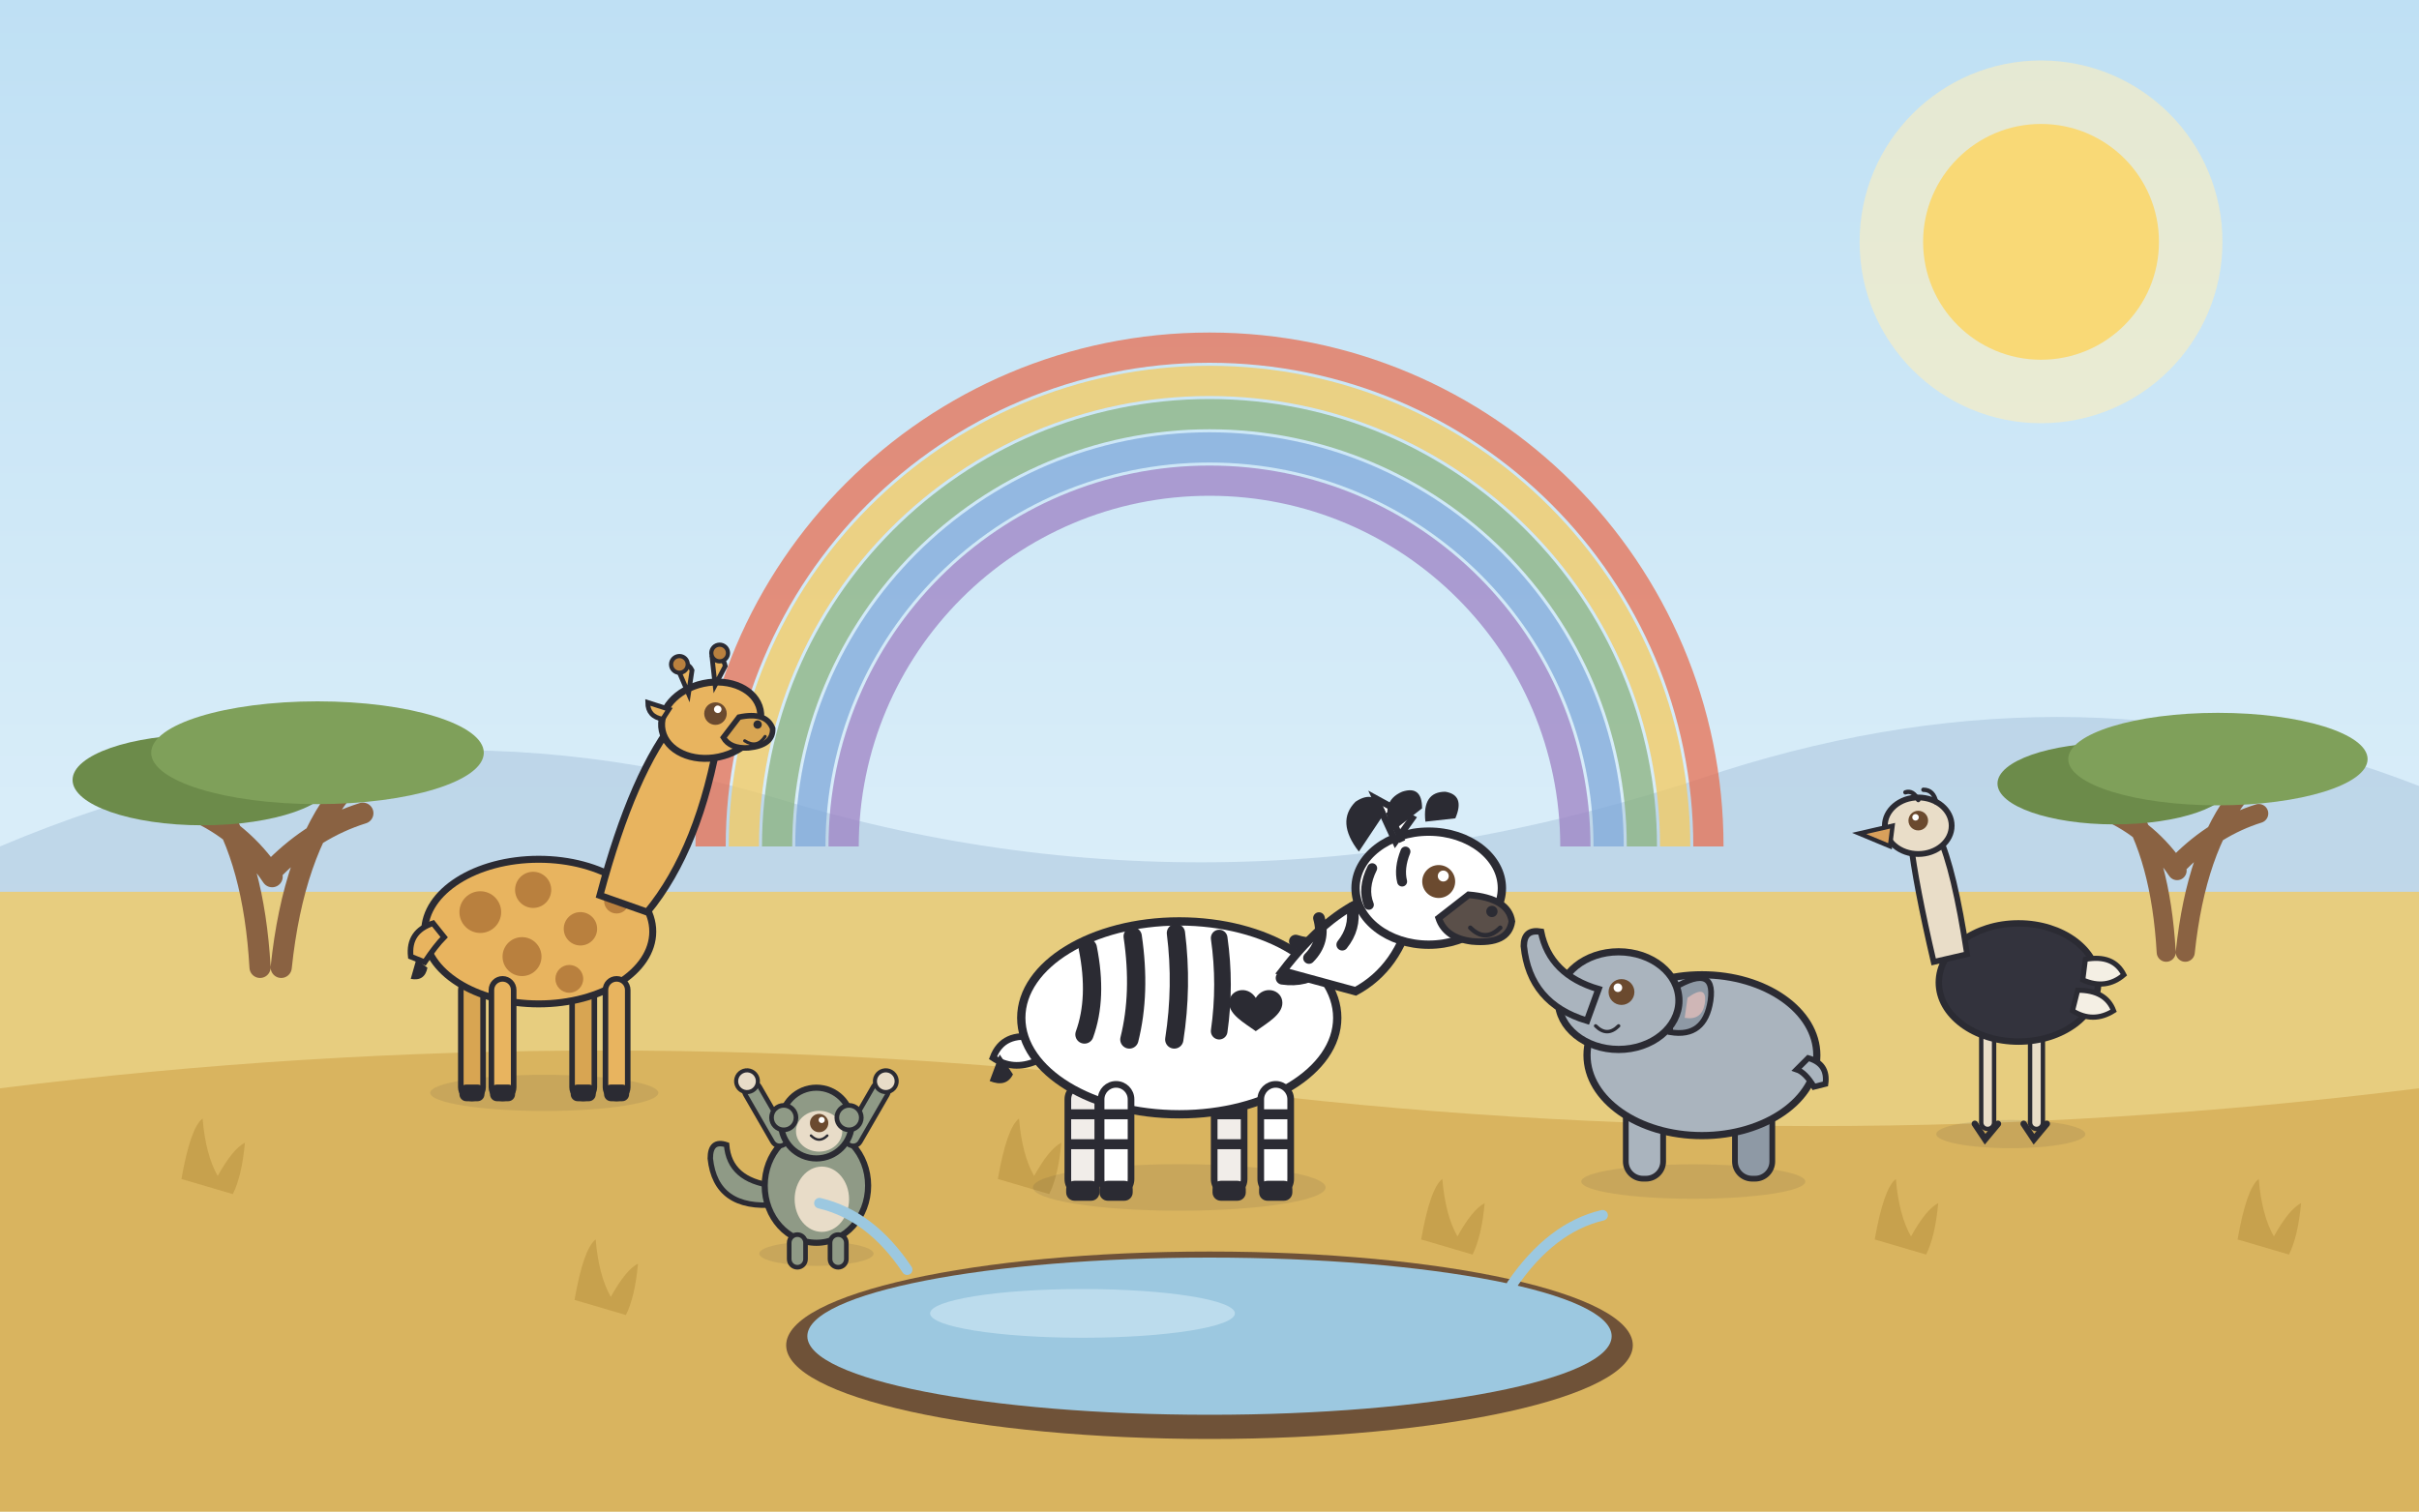
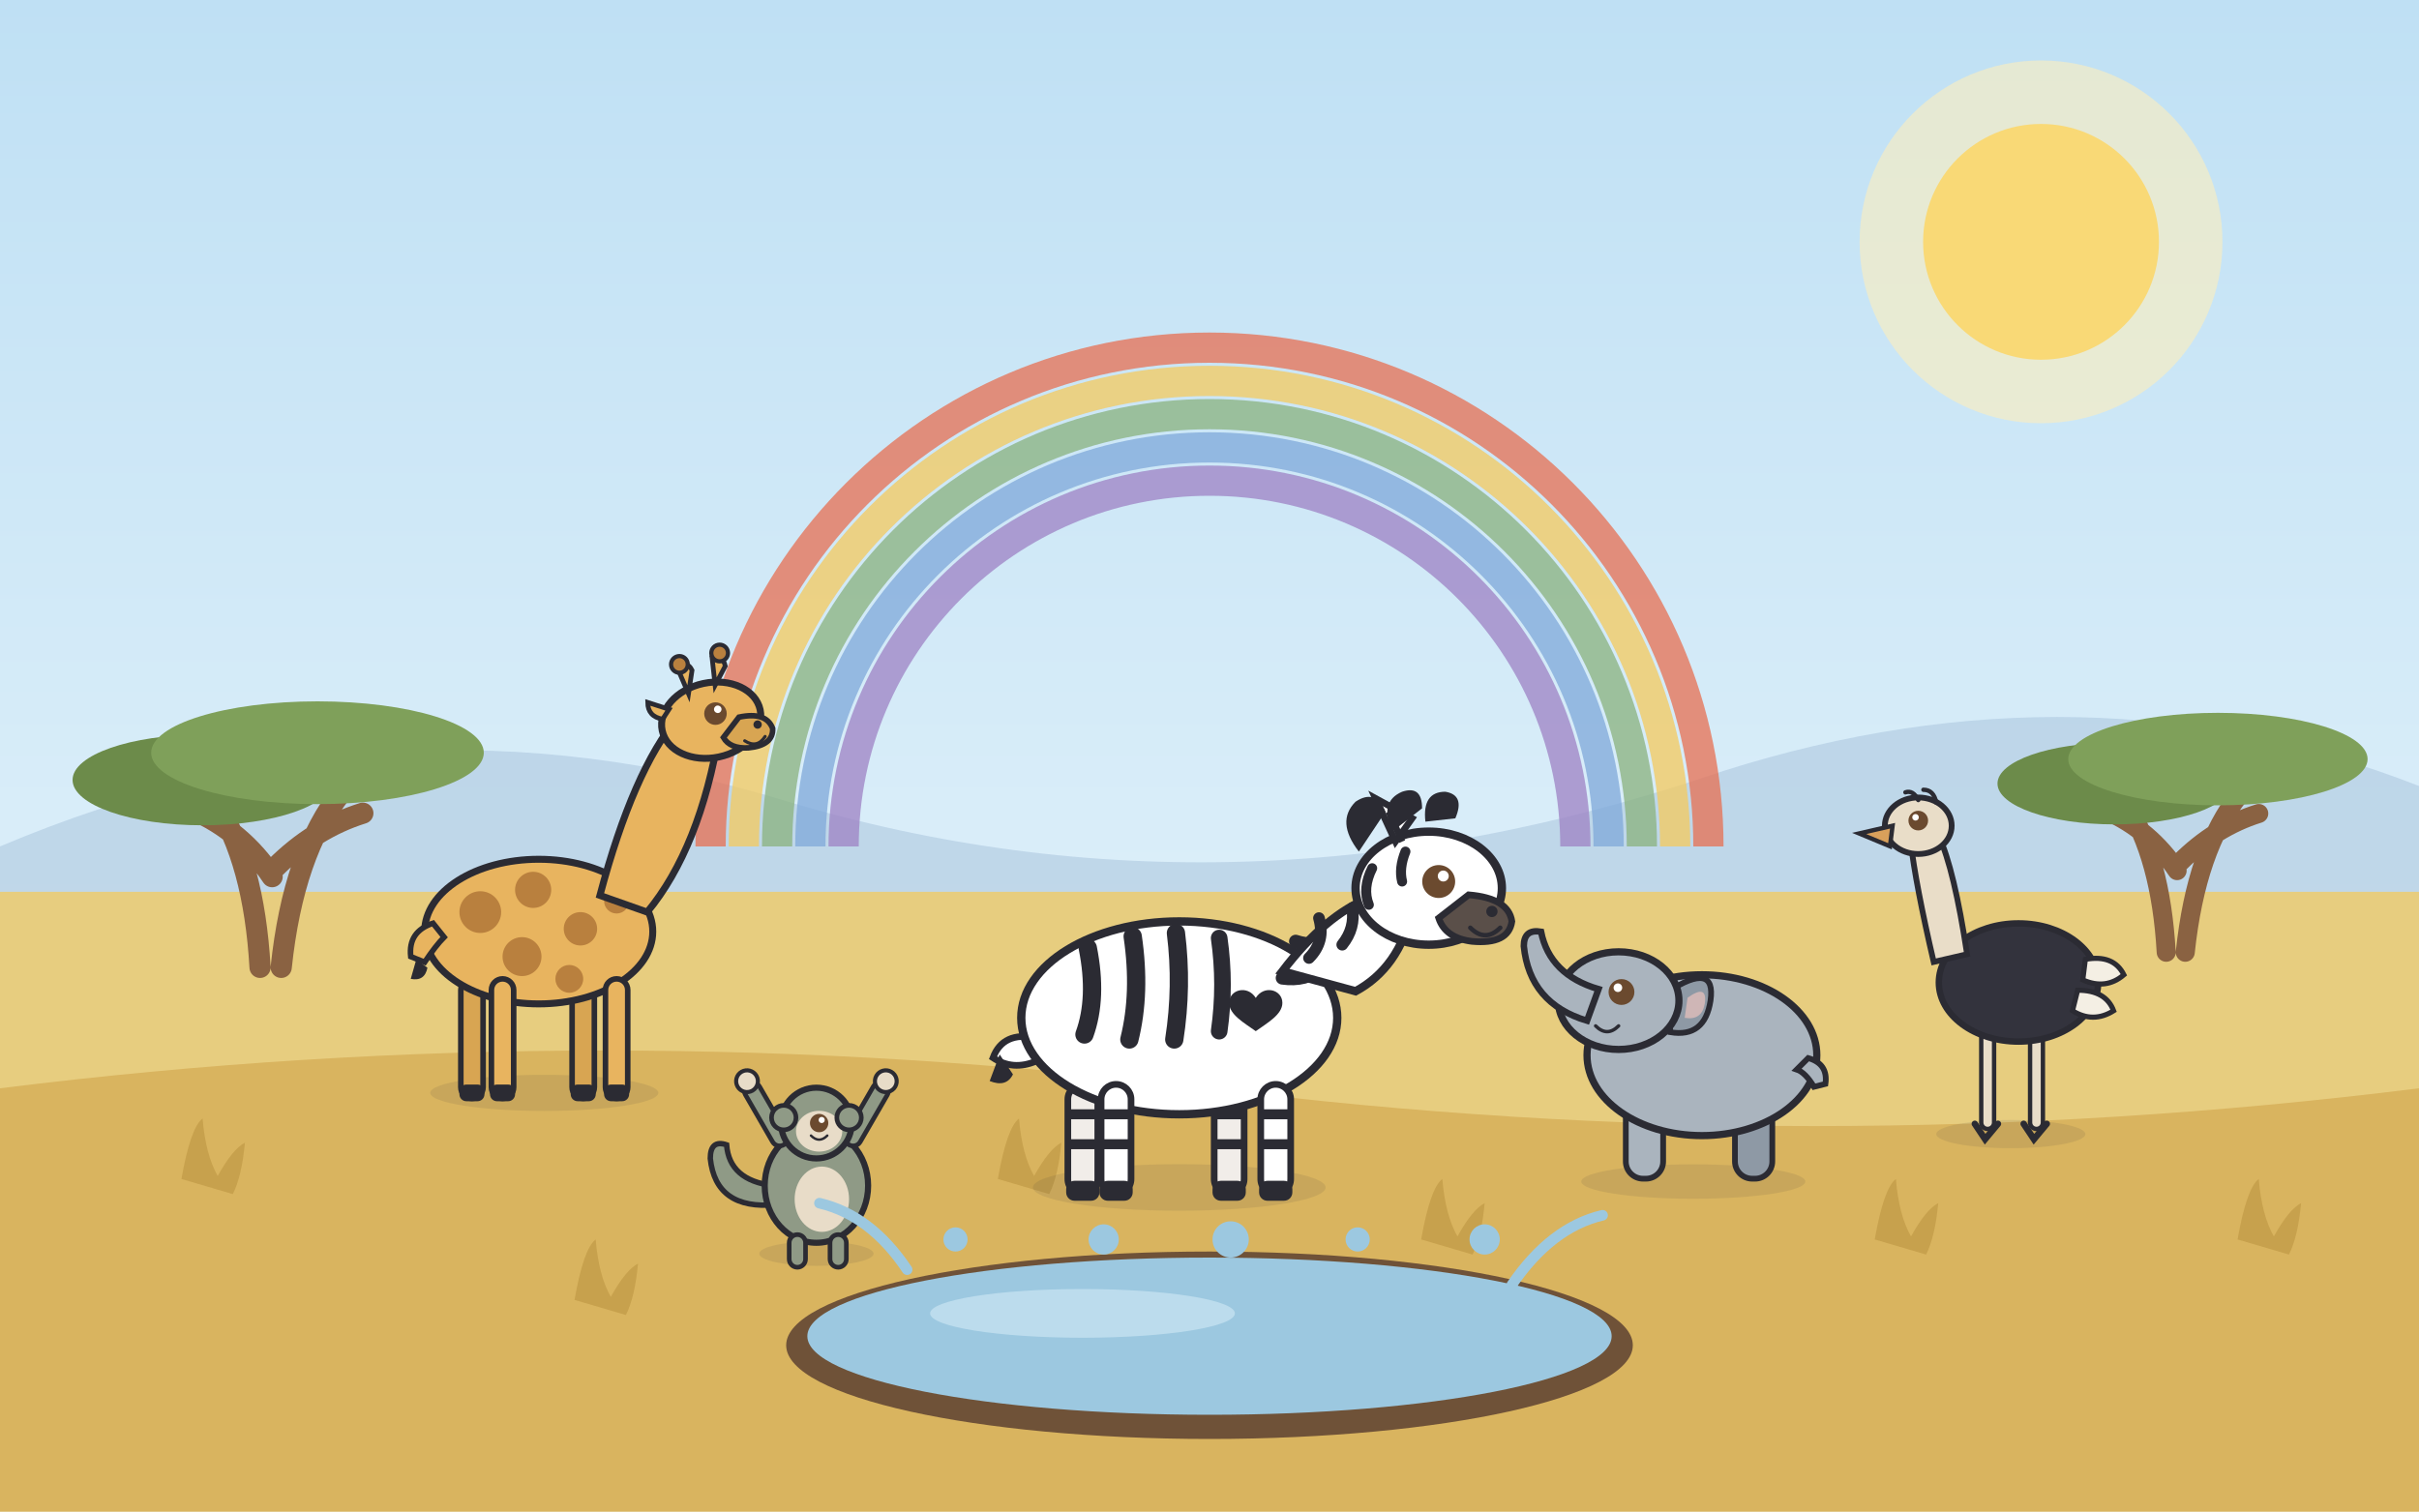
<svg xmlns="http://www.w3.org/2000/svg" viewBox="0 0 1600 1000" role="img">
  <style>
@media (prefers-reduced-motion: no-preference) {
  .anim-idle { animation: idle 3.8s ease-in-out infinite alternate; }
  @keyframes idle { from { transform: translateY(0); } to { transform: translateY(-6px); } }
  .anim-tail { transform-box: fill-box; transform-origin: 100% 20%; animation: tail 2.6s ease-in-out infinite alternate; }
  @keyframes tail { from { transform: rotate(-6deg); } to { transform: rotate(8deg); } }
  .anim-blink { transform-box: fill-box; transform-origin: center; animation: blink 5.2s infinite; }
  @keyframes blink { 0%, 93%, 100% { transform: scaleY(1); } 95%, 97% { transform: scaleY(0.12); } }
  .anim-glow { transform-box: fill-box; transform-origin: center; animation: glow 4.2s ease-in-out infinite alternate; }
  @keyframes glow { from { transform: scale(1); opacity: 0.5; } to { transform: scale(1.08); opacity: 0.75; } }
  .anim-shimmer { animation: shimmer 5s ease-in-out infinite alternate; }
  @keyframes shimmer { from { opacity: 0.62; } to { opacity: 0.92; } }
  .anim-grass { transform-box: fill-box; transform-origin: 50% 100%; animation: sway 3.2s ease-in-out infinite alternate; }
  .anim-canopy { transform-box: fill-box; transform-origin: 50% 100%; animation: sway 5.6s ease-in-out infinite alternate; }
  @keyframes sway { from { transform: rotate(-1.8deg); } to { transform: rotate(2.2deg); } }
  .anim-rain { animation: rainfall 1.15s linear infinite; }
  @keyframes rainfall { from { transform: translateY(-32px); opacity: 0.85; } 75% { opacity: 0.55; } to { transform: translateY(72px); opacity: 0; } }
  .anim-ripple { transform-box: fill-box; transform-origin: center; animation: ripple 3.4s ease-in-out infinite alternate; }
  @keyframes ripple { from { transform: scale(1); opacity: 0.8; } to { transform: scale(1.18); opacity: 0.55; } }
  .anim-drip { animation: drip 1s ease-in infinite; }
  @keyframes drip { from { transform: translateY(-12px); opacity: 0.95; } to { transform: translateY(28px); opacity: 0; } }
  .anim-flow { stroke-dasharray: 26 20; animation: flow 0.8s linear infinite; }
  @keyframes flow { from { stroke-dashoffset: 0; } to { stroke-dashoffset: -46; } }
  .anim-splash { transform-box: fill-box; transform-origin: 50% 100%; animation: splashPulse 1.7s ease-in-out infinite alternate; }
  @keyframes splashPulse { from { transform: scale(0.97); } to { transform: scale(1.05); } }
  .anim-strain { transform-box: fill-box; transform-origin: center; animation: strain 0.9s ease-in-out infinite alternate; }
  @keyframes strain { from { transform: translateX(-5px); } to { transform: translateX(4px); } }
  .anim-float { transform-box: fill-box; transform-origin: center; animation: floaty 2.6s ease-in-out infinite alternate; }
  @keyframes floaty { from { transform: translateY(0) scale(1); } to { transform: translateY(-12px) scale(1.08); } }
  .anim-wave { animation: wave 2.4s ease-in-out infinite; opacity: 0; }
  @keyframes wave { 0% { opacity: 0; } 30% { opacity: 0.9; } 60%, 100% { opacity: 0; } }
  .anim-cloud { animation: cloudDrift 9s ease-in-out infinite alternate; }
  @keyframes cloudDrift { from { transform: translateX(-18px); } to { transform: translateX(22px); } }
+   .tap-target { cursor: pointer; }
+   .tap-target.tap-play { transform-box: fill-box; transform-origin: 50% 85%; animation: tapWiggle 0.7s ease-in-out; }
+   .tap-target[data-tap="puddle"].tap-play { transform-origin: center; animation: tapSplash 0.85s ease-out; }
+   .tap-target[data-tap="sun"].tap-play { transform-origin: center; animation: tapPulse 0.6s ease-in-out; }
+   .tap-target[data-tap="tree"].tap-play { transform-origin: 50% 100%; animation: tapShake 0.7s ease-in-out; }
+   @keyframes tapWiggle { 0% { transform: rotate(0); } 25% { transform: rotate(-4deg) scale(1.03); } 55% { transform: rotate(3deg) scale(1.04); } 80% { transform: rotate(-1.5deg); } 100% { transform: rotate(0); } }
+   @keyframes tapSplash { 0% { transform: scale(1); } 40% { transform: scale(1.06, 0.94); } 70% { transform: scale(0.97, 1.03); } 100% { transform: scale(1); } }
+   @keyframes tapPulse { 0% { transform: scale(1); } 50% { transform: scale(1.12); } 100% { transform: scale(1); } }
+   @keyframes tapShake { 0% { transform: rotate(0); } 20% { transform: rotate(2.4deg); } 45% { transform: rotate(-2deg); } 70% { transform: rotate(1.2deg); } 100% { transform: rotate(0); } }
+   .tap-burst { opacity: 0; }
+   .tap-target.tap-play .tap-burst { opacity: 1; }
+   .tap-target.tap-play .tap-burst circle { animation: burstUp 0.6s ease-out forwards; }
+   @keyframes burstUp { from { transform: translateY(0); opacity: 0.95; } to { transform: translateY(-90px); opacity: 0; } }
}
</style>
  <defs>
    <linearGradient id="sky" x1="0" y1="0" x2="0" y2="1">
      <stop offset="0" stop-color="#bfe0f4" />
      <stop offset="1" stop-color="#eef8fd" />
    </linearGradient>
  </defs>
  <rect width="1600" height="1000" fill="url(#sky)" />
-   <circle class="anim-glow" cx="1350" cy="160" r="120" fill="#fdeebc" opacity="0.6" />
-   <circle cx="1350" cy="160" r="78" fill="#f9d976" />
+   <g class="tap-target" data-tap="sun">
+     <circle class="anim-glow" cx="1350" cy="160" r="120" fill="#fdeebc" opacity="0.6" />
+     <circle cx="1350" cy="160" r="78" fill="#f9d976" />
+   </g>
  <path d="M 0 560 q 260 -110 520 -30 q 300 90 620 -20 q 240 -76 460 10 L 1600 640 L 0 640 Z" fill="#a9c4dd" opacity="0.55" />
  <rect x="0" y="590" width="1600" height="410" fill="#e7cd7f" />
  <path d="M 0 720 q 400 -50 800 0 q 400 50 800 0 L 1600 1000 L 0 1000 Z" fill="#d9b45f" />
  <g class="anim-grass" style="animation-delay:1.00s">
    <path d="M 120 780 q 6 -34 14 -40 q 2 24 10 38 q 10 -18 18 -22 q -2 22 -8 34 z" fill="#c39c48" opacity="0.8" />
  </g>
  <g class="anim-grass" style="animation-delay:0.50s">
    <path d="M 380 860 q 6 -34 14 -40 q 2 24 10 38 q 10 -18 18 -22 q -2 22 -8 34 z" fill="#c39c48" opacity="0.8" />
  </g>
  <g class="anim-grass" style="animation-delay:2.50s">
    <path d="M 660 780 q 6 -34 14 -40 q 2 24 10 38 q 10 -18 18 -22 q -2 22 -8 34 z" fill="#c39c48" opacity="0.8" />
  </g>
  <g class="anim-grass" style="animation-delay:1.50s">
    <path d="M 940 820 q 6 -34 14 -40 q 2 24 10 38 q 10 -18 18 -22 q -2 22 -8 34 z" fill="#c39c48" opacity="0.8" />
  </g>
  <g class="anim-grass" style="animation-delay:0.00s">
    <path d="M 1240 820 q 6 -34 14 -40 q 2 24 10 38 q 10 -18 18 -22 q -2 22 -8 34 z" fill="#c39c48" opacity="0.8" />
  </g>
  <g class="anim-grass" style="animation-delay:0.00s">
    <path d="M 1480 820 q 6 -34 14 -40 q 2 24 10 38 q 10 -18 18 -22 q -2 22 -8 34 z" fill="#c39c48" opacity="0.8" />
  </g>
  <g class="anim-shimmer">
    <path d="M 470 560 a 330 330 0 0 1 660 0" fill="none" stroke="#e76f51" stroke-width="20" opacity="0.75" />
    <path d="M 492 560 a 308 308 0 0 1 616 0" fill="none" stroke="#f4c95d" stroke-width="20" opacity="0.75" />
    <path d="M 514 560 a 286 286 0 0 1 572 0" fill="none" stroke="#8ab17d" stroke-width="20" opacity="0.75" />
    <path d="M 536 560 a 264 264 0 0 1 528 0" fill="none" stroke="#7fa8d9" stroke-width="20" opacity="0.75" />
    <path d="M 558 560 a 242 242 0 0 1 484 0" fill="none" stroke="#9d82c4" stroke-width="20" opacity="0.75" />
  </g>
  <g transform="translate(180 640) scale(1)">
-     <path d="M -8 0 q -4 -70 -30 -110 M 6 0 q 8 -76 40 -116 M 0 -60 q -20 -30 -52 -44 M 2 -66 q 26 -26 58 -36" stroke="#8a6242" stroke-width="14" fill="none" stroke-linecap="round" />
-     <g class="anim-canopy" style="animation-delay:0.67s">
-       <ellipse cx="-46" cy="-124" rx="86" ry="30" fill="#6c8b4a" />
-       <ellipse cx="30" cy="-142" rx="110" ry="34" fill="#7fa05a" />
+     <g class="tap-target" data-tap="tree">
+       <path d="M -8 0 q -4 -70 -30 -110 M 6 0 q 8 -76 40 -116 M 0 -60 q -20 -30 -52 -44 M 2 -66 q 26 -26 58 -36" stroke="#8a6242" stroke-width="14" fill="none" stroke-linecap="round" />
+       <g class="anim-canopy" style="animation-delay:0.67s">
+         <ellipse cx="-46" cy="-124" rx="86" ry="30" fill="#6c8b4a" />
+         <ellipse cx="30" cy="-142" rx="110" ry="34" fill="#7fa05a" />
+       </g>
    </g>
  </g>
  <g transform="translate(1440 630) scale(0.9)">
-     <path d="M -8 0 q -4 -70 -30 -110 M 6 0 q 8 -76 40 -116 M 0 -60 q -20 -30 -52 -44 M 2 -66 q 26 -26 58 -36" stroke="#8a6242" stroke-width="14" fill="none" stroke-linecap="round" />
-     <g class="anim-canopy" style="animation-delay:1.00s">
-       <ellipse cx="-46" cy="-124" rx="86" ry="30" fill="#6c8b4a" />
-       <ellipse cx="30" cy="-142" rx="110" ry="34" fill="#7fa05a" />
-     </g>
-   </g>
-   <ellipse cx="800" cy="890" rx="280" ry="62" fill="#6f5238" />
-   <ellipse cx="800" cy="884" rx="266" ry="52" fill="#9cc8e0" />
-   <ellipse class="anim-ripple" style="animation-delay:1.08s" cx="716" cy="868.92" rx="100.8" ry="16.12" fill="#c4e1f0" opacity="0.8" />
+     <g class="tap-target" data-tap="tree">
+       <path d="M -8 0 q -4 -70 -30 -110 M 6 0 q 8 -76 40 -116 M 0 -60 q -20 -30 -52 -44 M 2 -66 q 26 -26 58 -36" stroke="#8a6242" stroke-width="14" fill="none" stroke-linecap="round" />
+       <g class="anim-canopy" style="animation-delay:1.00s">
+         <ellipse cx="-46" cy="-124" rx="86" ry="30" fill="#6c8b4a" />
+         <ellipse cx="30" cy="-142" rx="110" ry="34" fill="#7fa05a" />
+       </g>
+     </g>
+   </g>
+   <g class="tap-target" data-tap="puddle">
+     <ellipse cx="800" cy="890" rx="280" ry="62" fill="#6f5238" />
+     <ellipse cx="800" cy="884" rx="266" ry="52" fill="#9cc8e0" />
+     <ellipse class="anim-ripple" style="animation-delay:1.08s" cx="716" cy="868.92" rx="100.8" ry="16.12" fill="#c4e1f0" opacity="0.8" />
+     <g class="tap-burst">
+       <circle cx="632" cy="820" r="8" fill="#9cc8e0" style="animation-delay:0.00s" />
+       <circle cx="730" cy="820" r="10" fill="#9cc8e0" style="animation-delay:0.04s" />
+       <circle cx="814" cy="820" r="12" fill="#9cc8e0" style="animation-delay:0.08s" />
+       <circle cx="898" cy="820" r="8" fill="#9cc8e0" style="animation-delay:0.12s" />
+       <circle cx="982" cy="820" r="10" fill="#9cc8e0" style="animation-delay:0.16s" />
+     </g>
+   </g>
  <g transform="translate(780 680) scale(1.1 1.1) rotate(0)">
    <ellipse cx="0" cy="96" rx="88" ry="14" fill="#2b2b33" opacity="0.10" />
-     <g class="anim-idle" style="animation-delay:2.00s">
-       <g transform="translate(-58 34) rotate(0)">
-         <rect x="-9" y="0" width="18" height="66" rx="9" fill="#f1ede9" stroke="#2b2b33" stroke-width="4" />
-         <path d="M -9 18 h 18 M -9 36 h 18" stroke="#2b2b33" stroke-width="6" />
-         <rect x="-10" y="58" width="20" height="12" rx="5" fill="#2b2b33" />
-       </g>
-       <g transform="translate(30 34) rotate(0)">
-         <rect x="-9" y="0" width="18" height="66" rx="9" fill="#f1ede9" stroke="#2b2b33" stroke-width="4" />
-         <path d="M -9 18 h 18 M -9 36 h 18" stroke="#2b2b33" stroke-width="6" />
-         <rect x="-10" y="58" width="20" height="12" rx="5" fill="#2b2b33" />
-       </g>
-       <g class="anim-tail" style="animation-delay:2.00s">
-         <path d="M -86 6 q -20 -4 -26 12 q 12 8 26 2" fill="#ffffff" stroke="#2b2b33" stroke-width="4" />
-         <path d="M -108 16 l -6 16 q 10 4 14 -4 z" fill="#2b2b33" />
-       </g>
-       <ellipse cx="0" cy="-6" rx="95" ry="58" fill="#ffffff" stroke="#2b2b33" stroke-width="5" />
-       <path d="M -55 -48 q 6 30 -2 52" stroke="#2b2b33" stroke-width="11" fill="none" stroke-linecap="round" />
-       <path d="M -28 -55 q 5 34 -2 62" stroke="#2b2b33" stroke-width="11" fill="none" stroke-linecap="round" />
-       <path d="M -2 -57 q 4 32 -1 64" stroke="#2b2b33" stroke-width="11" fill="none" stroke-linecap="round" />
-       <path d="M 24 -54 q 4 28 0 56" stroke="#2b2b33" stroke-width="10" fill="none" stroke-linecap="round" />
-       <path d="M 62 -30 q 14 2 24 -6" stroke="#2b2b33" stroke-width="8" fill="none" stroke-linecap="round" />
-       <path d="M 70 -52 q 12 4 22 -2" stroke="#2b2b33" stroke-width="8" fill="none" stroke-linecap="round" />
-       <path d="M 46 -18 c -5 -8 -16 -5 -16 3 c 0 7 9 12 16 17 c 7 -5 16 -10 16 -17 c 0 -8 -11 -11 -16 -3 z" fill="#2b2b33" />
-       <g transform="translate(-38 34) rotate(0)">
-         <rect x="-9" y="0" width="18" height="66" rx="9" fill="#ffffff" stroke="#2b2b33" stroke-width="4" />
-         <path d="M -9 18 h 18 M -9 36 h 18" stroke="#2b2b33" stroke-width="6" />
-         <rect x="-10" y="58" width="20" height="12" rx="5" fill="#2b2b33" />
-       </g>
-       <g transform="translate(58 34) rotate(0)">
-         <rect x="-9" y="0" width="18" height="66" rx="9" fill="#ffffff" stroke="#2b2b33" stroke-width="4" />
-         <path d="M -9 18 h 18 M -9 36 h 18" stroke="#2b2b33" stroke-width="6" />
-         <rect x="-10" y="58" width="20" height="12" rx="5" fill="#2b2b33" />
-       </g>
-       <path d="M 62 -34 q 26 -34 52 -44 l 26 8 q -8 34 -34 48 z" fill="#ffffff" stroke="#2b2b33" stroke-width="5" />
-       <path d="M 84 -66 q 4 14 -6 24 M 104 -72 q 2 12 -6 22" stroke="#2b2b33" stroke-width="7" fill="none" stroke-linecap="round" />
-       <g transform="translate(150 -84)">
-         <ellipse cx="0" cy="0" rx="44" ry="34" fill="#ffffff" stroke="#2b2b33" stroke-width="5" />
-         <path d="M 24 4 q 24 2 26 16 q -2 14 -24 12 q -16 -2 -20 -14 z" fill="#5a4f49" stroke="#2b2b33" stroke-width="4" />
-         <circle cx="38" cy="14" r="3.4" fill="#2b2b33" />
-         <g transform="translate(34 22)">
-           <path d="M -9 1.8 q 9 9 18 0" stroke="#2b2b33" stroke-width="2.7" fill="none" stroke-linecap="round" />
-         </g>
-         <path d="M -20 -28 l -12 -26 l 22 12 z" fill="#ffffff" stroke="#2b2b33" stroke-width="4" />
-         <path d="M -24 -46 l 8 18" stroke="#2b2b33" stroke-width="4" />
-         <path d="M -34 -12 q -6 12 -2 22 M -14 -22 q -4 10 -2 18" stroke="#2b2b33" stroke-width="6" fill="none" stroke-linecap="round" />
-         <g transform="translate(6 -4)">
-           <g class="anim-blink">
-             <circle cx="0" cy="0" r="9.9" fill="#6b4a2f" />
-             <circle cx="2.75" cy="-3.3" r="3.3" fill="#fff" />
-           </g>
-         </g>
-         <path d="M -42 -22 q -14 -18 -2 -30 q 12 -8 18 6 M -22 -34 q -8 -18 6 -24 q 12 -4 12 10 M -2 -40 q -2 -18 12 -18 q 12 2 6 16" fill="#2b2b33" />
+     <g class="tap-target" data-tap="zebra">
+       <g class="anim-idle" style="animation-delay:2.00s">
+         <g transform="translate(-58 34) rotate(0)">
+           <rect x="-9" y="0" width="18" height="66" rx="9" fill="#f1ede9" stroke="#2b2b33" stroke-width="4" />
+           <path d="M -9 18 h 18 M -9 36 h 18" stroke="#2b2b33" stroke-width="6" />
+           <rect x="-10" y="58" width="20" height="12" rx="5" fill="#2b2b33" />
+         </g>
+         <g transform="translate(30 34) rotate(0)">
+           <rect x="-9" y="0" width="18" height="66" rx="9" fill="#f1ede9" stroke="#2b2b33" stroke-width="4" />
+           <path d="M -9 18 h 18 M -9 36 h 18" stroke="#2b2b33" stroke-width="6" />
+           <rect x="-10" y="58" width="20" height="12" rx="5" fill="#2b2b33" />
+         </g>
+         <g class="anim-tail" style="animation-delay:2.00s">
+           <path d="M -86 6 q -20 -4 -26 12 q 12 8 26 2" fill="#ffffff" stroke="#2b2b33" stroke-width="4" />
+           <path d="M -108 16 l -6 16 q 10 4 14 -4 z" fill="#2b2b33" />
+         </g>
+         <ellipse cx="0" cy="-6" rx="95" ry="58" fill="#ffffff" stroke="#2b2b33" stroke-width="5" />
+         <path d="M -55 -48 q 6 30 -2 52" stroke="#2b2b33" stroke-width="11" fill="none" stroke-linecap="round" />
+         <path d="M -28 -55 q 5 34 -2 62" stroke="#2b2b33" stroke-width="11" fill="none" stroke-linecap="round" />
+         <path d="M -2 -57 q 4 32 -1 64" stroke="#2b2b33" stroke-width="11" fill="none" stroke-linecap="round" />
+         <path d="M 24 -54 q 4 28 0 56" stroke="#2b2b33" stroke-width="10" fill="none" stroke-linecap="round" />
+         <path d="M 62 -30 q 14 2 24 -6" stroke="#2b2b33" stroke-width="8" fill="none" stroke-linecap="round" />
+         <path d="M 70 -52 q 12 4 22 -2" stroke="#2b2b33" stroke-width="8" fill="none" stroke-linecap="round" />
+         <path d="M 46 -18 c -5 -8 -16 -5 -16 3 c 0 7 9 12 16 17 c 7 -5 16 -10 16 -17 c 0 -8 -11 -11 -16 -3 z" fill="#2b2b33" />
+         <g transform="translate(-38 34) rotate(0)">
+           <rect x="-9" y="0" width="18" height="66" rx="9" fill="#ffffff" stroke="#2b2b33" stroke-width="4" />
+           <path d="M -9 18 h 18 M -9 36 h 18" stroke="#2b2b33" stroke-width="6" />
+           <rect x="-10" y="58" width="20" height="12" rx="5" fill="#2b2b33" />
+         </g>
+         <g transform="translate(58 34) rotate(0)">
+           <rect x="-9" y="0" width="18" height="66" rx="9" fill="#ffffff" stroke="#2b2b33" stroke-width="4" />
+           <path d="M -9 18 h 18 M -9 36 h 18" stroke="#2b2b33" stroke-width="6" />
+           <rect x="-10" y="58" width="20" height="12" rx="5" fill="#2b2b33" />
+         </g>
+         <path d="M 62 -34 q 26 -34 52 -44 l 26 8 q -8 34 -34 48 z" fill="#ffffff" stroke="#2b2b33" stroke-width="5" />
+         <path d="M 84 -66 q 4 14 -6 24 M 104 -72 q 2 12 -6 22" stroke="#2b2b33" stroke-width="7" fill="none" stroke-linecap="round" />
+         <g transform="translate(150 -84)">
+           <ellipse cx="0" cy="0" rx="44" ry="34" fill="#ffffff" stroke="#2b2b33" stroke-width="5" />
+           <path d="M 24 4 q 24 2 26 16 q -2 14 -24 12 q -16 -2 -20 -14 z" fill="#5a4f49" stroke="#2b2b33" stroke-width="4" />
+           <circle cx="38" cy="14" r="3.4" fill="#2b2b33" />
+           <g transform="translate(34 22)">
+             <path d="M -9 1.8 q 9 9 18 0" stroke="#2b2b33" stroke-width="2.7" fill="none" stroke-linecap="round" />
+           </g>
+           <path d="M -20 -28 l -12 -26 l 22 12 z" fill="#ffffff" stroke="#2b2b33" stroke-width="4" />
+           <path d="M -24 -46 l 8 18" stroke="#2b2b33" stroke-width="4" />
+           <path d="M -34 -12 q -6 12 -2 22 M -14 -22 q -4 10 -2 18" stroke="#2b2b33" stroke-width="6" fill="none" stroke-linecap="round" />
+           <g transform="translate(6 -4)">
+             <g class="anim-blink">
+               <circle cx="0" cy="0" r="9.9" fill="#6b4a2f" />
+               <circle cx="2.75" cy="-3.3" r="3.3" fill="#fff" />
+             </g>
+           </g>
+           <path d="M -42 -22 q -14 -18 -2 -30 q 12 -8 18 6 M -22 -34 q -8 -18 6 -24 q 12 -4 12 10 M -2 -40 q -2 -18 12 -18 q 12 2 6 16" fill="#2b2b33" />
+         </g>
      </g>
    </g>
  </g>
  <g transform="translate(1120 700) scale(-0.95 0.95)">
    <ellipse cx="0" cy="86" rx="78" ry="12" fill="#2b2b33" opacity="0.10" />
-     <g class="anim-idle" style="animation-delay:1.67s">
-       <g transform="translate(-42 28) rotate(0)">
-         <rect x="-13" y="0" width="26" height="56" rx="12" fill="#8e99a5" stroke="#2b2b33" stroke-width="4" />
-       </g>
-       <g transform="translate(34 28) rotate(0)">
-         <rect x="-13" y="0" width="26" height="56" rx="12" fill="#aab4be" stroke="#2b2b33" stroke-width="4" />
-       </g>
-       <ellipse cx="-6" cy="-2" rx="80" ry="56" fill="#aab4be" stroke="#2b2b33" stroke-width="5" />
-       <g class="anim-tail" style="animation-delay:1.67s">
-         <path d="M -80 0 q -14 4 -12 18 l 8 2 q 6 -10 12 -12 z" fill="#aab4be" stroke="#2b2b33" stroke-width="4" />
-       </g>
-       <g transform="translate(44 -40)">
-         <path d="M -26 -6 q -34 -22 -30 6 q 4 26 28 22 z" fill="#8e99a5" stroke="#2b2b33" stroke-width="4" />
-         <path d="M -40 -2 q -14 -10 -12 4 q 2 12 14 10 z" fill="#cfb6b6" />
-         <ellipse cx="8" cy="0" rx="42" ry="34" fill="#aab4be" stroke="#2b2b33" stroke-width="5" />
-         <g transform="translate(6 -6)">
-           <g class="anim-blink">
-             <circle cx="0" cy="0" r="9" fill="#6b4a2f" />
-             <circle cx="2.5" cy="-3" r="3" fill="#fff" />
-           </g>
-         </g>
-         <g transform="translate(16 16)">
-           <path d="M -8 1.6 q 8 8 16 0" stroke="#2b2b33" stroke-width="2.4" fill="none" stroke-linecap="round" />
-         </g>
-       </g>
-       <path d="M 74 -26 q 40 -12 44 -52 q 0 -12 -12 -10 q -6 30 -40 40 z" fill="#aab4be" stroke="#2b2b33" stroke-width="4.5" />
+     <g class="tap-target" data-tap="elephant">
+       <g class="anim-idle" style="animation-delay:1.67s">
+         <g transform="translate(-42 28) rotate(0)">
+           <rect x="-13" y="0" width="26" height="56" rx="12" fill="#8e99a5" stroke="#2b2b33" stroke-width="4" />
+         </g>
+         <g transform="translate(34 28) rotate(0)">
+           <rect x="-13" y="0" width="26" height="56" rx="12" fill="#aab4be" stroke="#2b2b33" stroke-width="4" />
+         </g>
+         <ellipse cx="-6" cy="-2" rx="80" ry="56" fill="#aab4be" stroke="#2b2b33" stroke-width="5" />
+         <g class="anim-tail" style="animation-delay:1.67s">
+           <path d="M -80 0 q -14 4 -12 18 l 8 2 q 6 -10 12 -12 z" fill="#aab4be" stroke="#2b2b33" stroke-width="4" />
+         </g>
+         <g transform="translate(44 -40)">
+           <path d="M -26 -6 q -34 -22 -30 6 q 4 26 28 22 z" fill="#8e99a5" stroke="#2b2b33" stroke-width="4" />
+           <path d="M -40 -2 q -14 -10 -12 4 q 2 12 14 10 z" fill="#cfb6b6" />
+           <ellipse cx="8" cy="0" rx="42" ry="34" fill="#aab4be" stroke="#2b2b33" stroke-width="5" />
+           <g transform="translate(6 -6)">
+             <g class="anim-blink">
+               <circle cx="0" cy="0" r="9" fill="#6b4a2f" />
+               <circle cx="2.5" cy="-3" r="3" fill="#fff" />
+             </g>
+           </g>
+           <g transform="translate(16 16)">
+             <path d="M -8 1.6 q 8 8 16 0" stroke="#2b2b33" stroke-width="2.4" fill="none" stroke-linecap="round" />
+           </g>
+         </g>
+         <path d="M 74 -26 q 40 -12 44 -52 q 0 -12 -12 -10 q -6 30 -40 40 z" fill="#aab4be" stroke="#2b2b33" stroke-width="4.5" />
+       </g>
    </g>
  </g>
  <g transform="translate(360 620) scale(0.92 0.92)">
    <ellipse cx="0" cy="112" rx="82" ry="13" fill="#2b2b33" opacity="0.10" />
-     <g class="anim-idle" style="animation-delay:2.50s">
-       <g transform="translate(-52 30) rotate(0)">
-         <rect x="-8" y="0" width="16" height="86" rx="8" fill="#d8a552" stroke="#2b2b33" stroke-width="4" />
-         <rect x="-9" y="76" width="18" height="12" rx="5" fill="#2b2b33" />
-       </g>
-       <g transform="translate(28 30) rotate(0)">
-         <rect x="-8" y="0" width="16" height="86" rx="8" fill="#d8a552" stroke="#2b2b33" stroke-width="4" />
-         <rect x="-9" y="76" width="18" height="12" rx="5" fill="#2b2b33" />
-       </g>
-       <ellipse cx="-4" cy="-4" rx="82" ry="52" fill="#e8b45f" stroke="#2b2b33" stroke-width="5" />
-       <circle cx="-46" cy="-18" r="15" fill="#b9803e" />
-       <circle cx="-8" cy="-34" r="13" fill="#b9803e" />
-       <circle cx="-16" cy="14" r="14" fill="#b9803e" />
-       <circle cx="26" cy="-6" r="12" fill="#b9803e" />
-       <circle cx="18" cy="30" r="10" fill="#b9803e" />
-       <circle cx="52" cy="-26" r="9" fill="#b9803e" />
-       <g transform="translate(-30 30) rotate(0)">
-         <rect x="-8" y="0" width="16" height="86" rx="8" fill="#e8b45f" stroke="#2b2b33" stroke-width="4" />
-         <rect x="-9" y="76" width="18" height="12" rx="5" fill="#2b2b33" />
-       </g>
-       <g transform="translate(52 30) rotate(0)">
-         <rect x="-8" y="0" width="16" height="86" rx="8" fill="#e8b45f" stroke="#2b2b33" stroke-width="4" />
-         <rect x="-9" y="76" width="18" height="12" rx="5" fill="#2b2b33" />
-       </g>
-       <g class="anim-tail" style="animation-delay:2.50s">
-         <path d="M -80 -10 q -18 6 -16 24 l 10 4 q 8 -12 14 -18 z" fill="#e8b45f" stroke="#2b2b33" stroke-width="4" />
-         <path d="M -92 16 l -4 14 q 10 2 12 -8 z" fill="#2b2b33" />
-       </g>
-       <path d="M 40 -30 q 24 -90 56 -128 l 30 10 q -14 84 -52 130 z" fill="#e8b45f" stroke="#2b2b33" stroke-width="5" />
-       <g transform="translate(120 -156) rotate(-12)">
-         <ellipse cx="0" cy="0" rx="36" ry="27" fill="#e8b45f" stroke="#2b2b33" stroke-width="5" />
-         <path d="M 20 2 q 20 0 22 13 q -2 12 -20 10 q -13 -2 -16 -11 z" fill="#d8a552" stroke="#2b2b33" stroke-width="4" />
-         <circle cx="32" cy="10" r="3" fill="#2b2b33" />
-         <g transform="translate(28 18)">
-           <path d="M -7.5 1.5 q 7.5 7.5 15 0" stroke="#2b2b33" stroke-width="2.25" fill="none" stroke-linecap="round" />
-         </g>
-         <path d="M -12 -22 l -4 -20 q 8 -4 10 4 z M 8 -24 l 2 -20 q 8 0 8 8 z" fill="#e8b45f" stroke="#2b2b33" stroke-width="3.4" />
-         <circle cx="-14" cy="-44" r="6" fill="#b9803e" stroke="#2b2b33" stroke-width="3" />
-         <circle cx="16" cy="-46" r="6" fill="#b9803e" stroke="#2b2b33" stroke-width="3" />
-         <path d="M -28 -14 l -14 -8 q -2 10 8 14 z" fill="#e8b45f" stroke="#2b2b33" stroke-width="3.4" />
-         <g transform="translate(4 -4)">
-           <g class="anim-blink">
-             <circle cx="0" cy="0" r="8.1" fill="#6b4a2f" />
-             <circle cx="2.25" cy="-2.7" r="2.7" fill="#fff" />
+     <g class="tap-target" data-tap="giraffe">
+       <g class="anim-idle" style="animation-delay:2.50s">
+         <g transform="translate(-52 30) rotate(0)">
+           <rect x="-8" y="0" width="16" height="86" rx="8" fill="#d8a552" stroke="#2b2b33" stroke-width="4" />
+           <rect x="-9" y="76" width="18" height="12" rx="5" fill="#2b2b33" />
+         </g>
+         <g transform="translate(28 30) rotate(0)">
+           <rect x="-8" y="0" width="16" height="86" rx="8" fill="#d8a552" stroke="#2b2b33" stroke-width="4" />
+           <rect x="-9" y="76" width="18" height="12" rx="5" fill="#2b2b33" />
+         </g>
+         <ellipse cx="-4" cy="-4" rx="82" ry="52" fill="#e8b45f" stroke="#2b2b33" stroke-width="5" />
+         <circle cx="-46" cy="-18" r="15" fill="#b9803e" />
+         <circle cx="-8" cy="-34" r="13" fill="#b9803e" />
+         <circle cx="-16" cy="14" r="14" fill="#b9803e" />
+         <circle cx="26" cy="-6" r="12" fill="#b9803e" />
+         <circle cx="18" cy="30" r="10" fill="#b9803e" />
+         <circle cx="52" cy="-26" r="9" fill="#b9803e" />
+         <g transform="translate(-30 30) rotate(0)">
+           <rect x="-8" y="0" width="16" height="86" rx="8" fill="#e8b45f" stroke="#2b2b33" stroke-width="4" />
+           <rect x="-9" y="76" width="18" height="12" rx="5" fill="#2b2b33" />
+         </g>
+         <g transform="translate(52 30) rotate(0)">
+           <rect x="-8" y="0" width="16" height="86" rx="8" fill="#e8b45f" stroke="#2b2b33" stroke-width="4" />
+           <rect x="-9" y="76" width="18" height="12" rx="5" fill="#2b2b33" />
+         </g>
+         <g class="anim-tail" style="animation-delay:2.50s">
+           <path d="M -80 -10 q -18 6 -16 24 l 10 4 q 8 -12 14 -18 z" fill="#e8b45f" stroke="#2b2b33" stroke-width="4" />
+           <path d="M -92 16 l -4 14 q 10 2 12 -8 z" fill="#2b2b33" />
+         </g>
+         <path d="M 40 -30 q 24 -90 56 -128 l 30 10 q -14 84 -52 130 z" fill="#e8b45f" stroke="#2b2b33" stroke-width="5" />
+         <g transform="translate(120 -156) rotate(-12)">
+           <ellipse cx="0" cy="0" rx="36" ry="27" fill="#e8b45f" stroke="#2b2b33" stroke-width="5" />
+           <path d="M 20 2 q 20 0 22 13 q -2 12 -20 10 q -13 -2 -16 -11 z" fill="#d8a552" stroke="#2b2b33" stroke-width="4" />
+           <circle cx="32" cy="10" r="3" fill="#2b2b33" />
+           <g transform="translate(28 18)">
+             <path d="M -7.5 1.5 q 7.5 7.5 15 0" stroke="#2b2b33" stroke-width="2.25" fill="none" stroke-linecap="round" />
+           </g>
+           <path d="M -12 -22 l -4 -20 q 8 -4 10 4 z M 8 -24 l 2 -20 q 8 0 8 8 z" fill="#e8b45f" stroke="#2b2b33" stroke-width="3.4" />
+           <circle cx="-14" cy="-44" r="6" fill="#b9803e" stroke="#2b2b33" stroke-width="3" />
+           <circle cx="16" cy="-46" r="6" fill="#b9803e" stroke="#2b2b33" stroke-width="3" />
+           <path d="M -28 -14 l -14 -8 q -2 10 8 14 z" fill="#e8b45f" stroke="#2b2b33" stroke-width="3.4" />
+           <g transform="translate(4 -4)">
+             <g class="anim-blink">
+               <circle cx="0" cy="0" r="8.1" fill="#6b4a2f" />
+               <circle cx="2.25" cy="-2.7" r="2.7" fill="#fff" />
+             </g>
          </g>
        </g>
      </g>
    </g>
  </g>
  <g transform="translate(1330 650) scale(-0.85 0.85)">
    <ellipse cx="0" cy="118" rx="58" ry="11" fill="#2b2b33" opacity="0.10" />
-     <g class="anim-idle" style="animation-delay:0.00s">
-       <g transform="translate(-20 26) rotate(0)">
-         <rect x="-5" y="0" width="10" height="88" rx="5" fill="#e9ddc8" stroke="#2b2b33" stroke-width="3.4" />
-         <path d="M -8 84 l 10 12 l 8 -12" fill="none" stroke="#2b2b33" stroke-width="5" stroke-linecap="round" />
-       </g>
-       <g transform="translate(18 26) rotate(0)">
-         <rect x="-5" y="0" width="10" height="88" rx="5" fill="#e9ddc8" stroke="#2b2b33" stroke-width="3.4" />
-         <path d="M -8 84 l 10 12 l 8 -12" fill="none" stroke="#2b2b33" stroke-width="5" stroke-linecap="round" />
-       </g>
-       <ellipse cx="-6" cy="0" rx="62" ry="46" fill="#33333d" stroke="#2b2b33" stroke-width="5" />
-       <g class="anim-tail" style="animation-delay:0.00s">
-         <path d="M -58 -18 q -22 -4 -30 12 q 14 12 32 4 z M -52 6 q -22 0 -28 16 q 16 10 32 0 z" fill="#f4efe4" stroke="#2b2b33" stroke-width="4" />
-       </g>
-       <path d="M 34 -22 q 10 -66 22 -92 l 22 4 q -4 34 -18 94 z" fill="#e9ddc8" stroke="#2b2b33" stroke-width="4.5" />
-       <g transform="translate(72 -122)">
-         <ellipse cx="0" cy="0" rx="26" ry="22" fill="#e9ddc8" stroke="#2b2b33" stroke-width="4.5" />
-         <path d="M 20 0 l 26 6 l -24 10 z" fill="#d9a05b" stroke="#2b2b33" stroke-width="3.4" />
-         <g transform="translate(0 -4)">
-           <g class="anim-blink">
-             <circle cx="0" cy="0" r="7.65" fill="#6b4a2f" />
-             <circle cx="2.125" cy="-2.55" r="2.55" fill="#fff" />
-           </g>
-         </g>
-         <path d="M -14 -18 q 2 -10 10 -10 M 0 -20 q 4 -8 10 -6" stroke="#2b2b33" stroke-width="3.4" fill="none" stroke-linecap="round" />
+     <g class="tap-target" data-tap="ostrich">
+       <g class="anim-idle" style="animation-delay:0.00s">
+         <g transform="translate(-20 26) rotate(0)">
+           <rect x="-5" y="0" width="10" height="88" rx="5" fill="#e9ddc8" stroke="#2b2b33" stroke-width="3.4" />
+           <path d="M -8 84 l 10 12 l 8 -12" fill="none" stroke="#2b2b33" stroke-width="5" stroke-linecap="round" />
+         </g>
+         <g transform="translate(18 26) rotate(0)">
+           <rect x="-5" y="0" width="10" height="88" rx="5" fill="#e9ddc8" stroke="#2b2b33" stroke-width="3.4" />
+           <path d="M -8 84 l 10 12 l 8 -12" fill="none" stroke="#2b2b33" stroke-width="5" stroke-linecap="round" />
+         </g>
+         <ellipse cx="-6" cy="0" rx="62" ry="46" fill="#33333d" stroke="#2b2b33" stroke-width="5" />
+         <g class="anim-tail" style="animation-delay:0.00s">
+           <path d="M -58 -18 q -22 -4 -30 12 q 14 12 32 4 z M -52 6 q -22 0 -28 16 q 16 10 32 0 z" fill="#f4efe4" stroke="#2b2b33" stroke-width="4" />
+         </g>
+         <path d="M 34 -22 q 10 -66 22 -92 l 22 4 q -4 34 -18 94 z" fill="#e9ddc8" stroke="#2b2b33" stroke-width="4.5" />
+         <g transform="translate(72 -122)">
+           <ellipse cx="0" cy="0" rx="26" ry="22" fill="#e9ddc8" stroke="#2b2b33" stroke-width="4.5" />
+           <path d="M 20 0 l 26 6 l -24 10 z" fill="#d9a05b" stroke="#2b2b33" stroke-width="3.4" />
+           <g transform="translate(0 -4)">
+             <g class="anim-blink">
+               <circle cx="0" cy="0" r="7.65" fill="#6b4a2f" />
+               <circle cx="2.125" cy="-2.55" r="2.55" fill="#fff" />
+             </g>
+           </g>
+           <path d="M -14 -18 q 2 -10 10 -10 M 0 -20 q 4 -8 10 -6" stroke="#2b2b33" stroke-width="3.4" fill="none" stroke-linecap="round" />
+         </g>
      </g>
    </g>
  </g>
  <g transform="translate(540 770) scale(0.9 0.9)">
    <ellipse cx="0" cy="66" rx="42" ry="9" fill="#2b2b33" opacity="0.10" />
-     <g class="anim-idle" style="animation-delay:1.05s">
-       <g class="anim-tail" style="animation-delay:1.05s">
-         <path d="M -30 30 q -44 4 -48 -34 q 0 -14 12 -10 q 2 26 34 30 z" fill="#8f9a86" stroke="#2b2b33" stroke-width="4" />
-       </g>
-       <ellipse cx="0" cy="16" rx="38" ry="42" fill="#8f9a86" stroke="#2b2b33" stroke-width="4.5" />
-       <ellipse cx="4" cy="26" rx="20" ry="24" fill="#e8dcc8" />
-       <g transform="translate(-24 -14) rotate(150)">
-         <rect x="-6" y="0" width="12" height="52" rx="6" fill="#8f9a86" stroke="#2b2b33" stroke-width="3.4" />
-         <circle cx="0" cy="54" r="8" fill="#e8dcc8" stroke="#2b2b33" stroke-width="3" />
-       </g>
-       <g transform="translate(24 -14) rotate(-150)">
-         <rect x="-6" y="0" width="12" height="52" rx="6" fill="#8f9a86" stroke="#2b2b33" stroke-width="3.4" />
-         <circle cx="0" cy="54" r="8" fill="#e8dcc8" stroke="#2b2b33" stroke-width="3" />
-       </g>
-       <g transform="translate(-14 52)">
-         <rect x="-6" y="0" width="12" height="24" rx="6" fill="#8f9a86" stroke="#2b2b33" stroke-width="3.4" />
-       </g>
-       <g transform="translate(16 52)">
-         <rect x="-6" y="0" width="12" height="24" rx="6" fill="#8f9a86" stroke="#2b2b33" stroke-width="3.4" />
-       </g>
-       <g transform="translate(0 -30)">
-         <circle cx="0" cy="0" r="26" fill="#8f9a86" stroke="#2b2b33" stroke-width="4.5" />
-         <ellipse cx="2" cy="6" rx="17" ry="15" fill="#e8dcc8" />
-         <circle cx="-24" cy="-4" r="9" fill="#8f9a86" stroke="#2b2b33" stroke-width="3.4" />
-         <circle cx="24" cy="-4" r="9" fill="#8f9a86" stroke="#2b2b33" stroke-width="3.4" />
-         <g transform="translate(2 0)">
-           <g class="anim-blink">
-             <circle cx="0" cy="0" r="6.75" fill="#6b4a2f" />
-             <circle cx="1.875" cy="-2.25" r="2.25" fill="#fff" />
-           </g>
-         </g>
-         <g transform="translate(2 8)">
-           <path d="M -6 1.2 q 6 6 12 0" stroke="#2b2b33" stroke-width="1.8" fill="none" stroke-linecap="round" />
+     <g class="tap-target" data-tap="monkey">
+       <g class="anim-idle" style="animation-delay:1.05s">
+         <g class="anim-tail" style="animation-delay:1.05s">
+           <path d="M -30 30 q -44 4 -48 -34 q 0 -14 12 -10 q 2 26 34 30 z" fill="#8f9a86" stroke="#2b2b33" stroke-width="4" />
+         </g>
+         <ellipse cx="0" cy="16" rx="38" ry="42" fill="#8f9a86" stroke="#2b2b33" stroke-width="4.5" />
+         <ellipse cx="4" cy="26" rx="20" ry="24" fill="#e8dcc8" />
+         <g transform="translate(-24 -14) rotate(150)">
+           <rect x="-6" y="0" width="12" height="52" rx="6" fill="#8f9a86" stroke="#2b2b33" stroke-width="3.4" />
+           <circle cx="0" cy="54" r="8" fill="#e8dcc8" stroke="#2b2b33" stroke-width="3" />
+         </g>
+         <g transform="translate(24 -14) rotate(-150)">
+           <rect x="-6" y="0" width="12" height="52" rx="6" fill="#8f9a86" stroke="#2b2b33" stroke-width="3.4" />
+           <circle cx="0" cy="54" r="8" fill="#e8dcc8" stroke="#2b2b33" stroke-width="3" />
+         </g>
+         <g transform="translate(-14 52)">
+           <rect x="-6" y="0" width="12" height="24" rx="6" fill="#8f9a86" stroke="#2b2b33" stroke-width="3.4" />
+         </g>
+         <g transform="translate(16 52)">
+           <rect x="-6" y="0" width="12" height="24" rx="6" fill="#8f9a86" stroke="#2b2b33" stroke-width="3.4" />
+         </g>
+         <g transform="translate(0 -30)">
+           <circle cx="0" cy="0" r="26" fill="#8f9a86" stroke="#2b2b33" stroke-width="4.5" />
+           <ellipse cx="2" cy="6" rx="17" ry="15" fill="#e8dcc8" />
+           <circle cx="-24" cy="-4" r="9" fill="#8f9a86" stroke="#2b2b33" stroke-width="3.4" />
+           <circle cx="24" cy="-4" r="9" fill="#8f9a86" stroke="#2b2b33" stroke-width="3.4" />
+           <g transform="translate(2 0)">
+             <g class="anim-blink">
+               <circle cx="0" cy="0" r="6.75" fill="#6b4a2f" />
+               <circle cx="1.875" cy="-2.25" r="2.25" fill="#fff" />
+             </g>
+           </g>
+           <g transform="translate(2 8)">
+             <path d="M -6 1.2 q 6 6 12 0" stroke="#2b2b33" stroke-width="1.8" fill="none" stroke-linecap="round" />
+           </g>
        </g>
      </g>
    </g>
  </g>
  <g class="anim-splash" stroke="#9cc8e0" stroke-width="7" fill="none" stroke-linecap="round">
    <path d="M 600 840 q -24 -36 -58 -44" />
    <path d="M 1000 850 q 26 -38 60 -46" />
  </g>
</svg>
